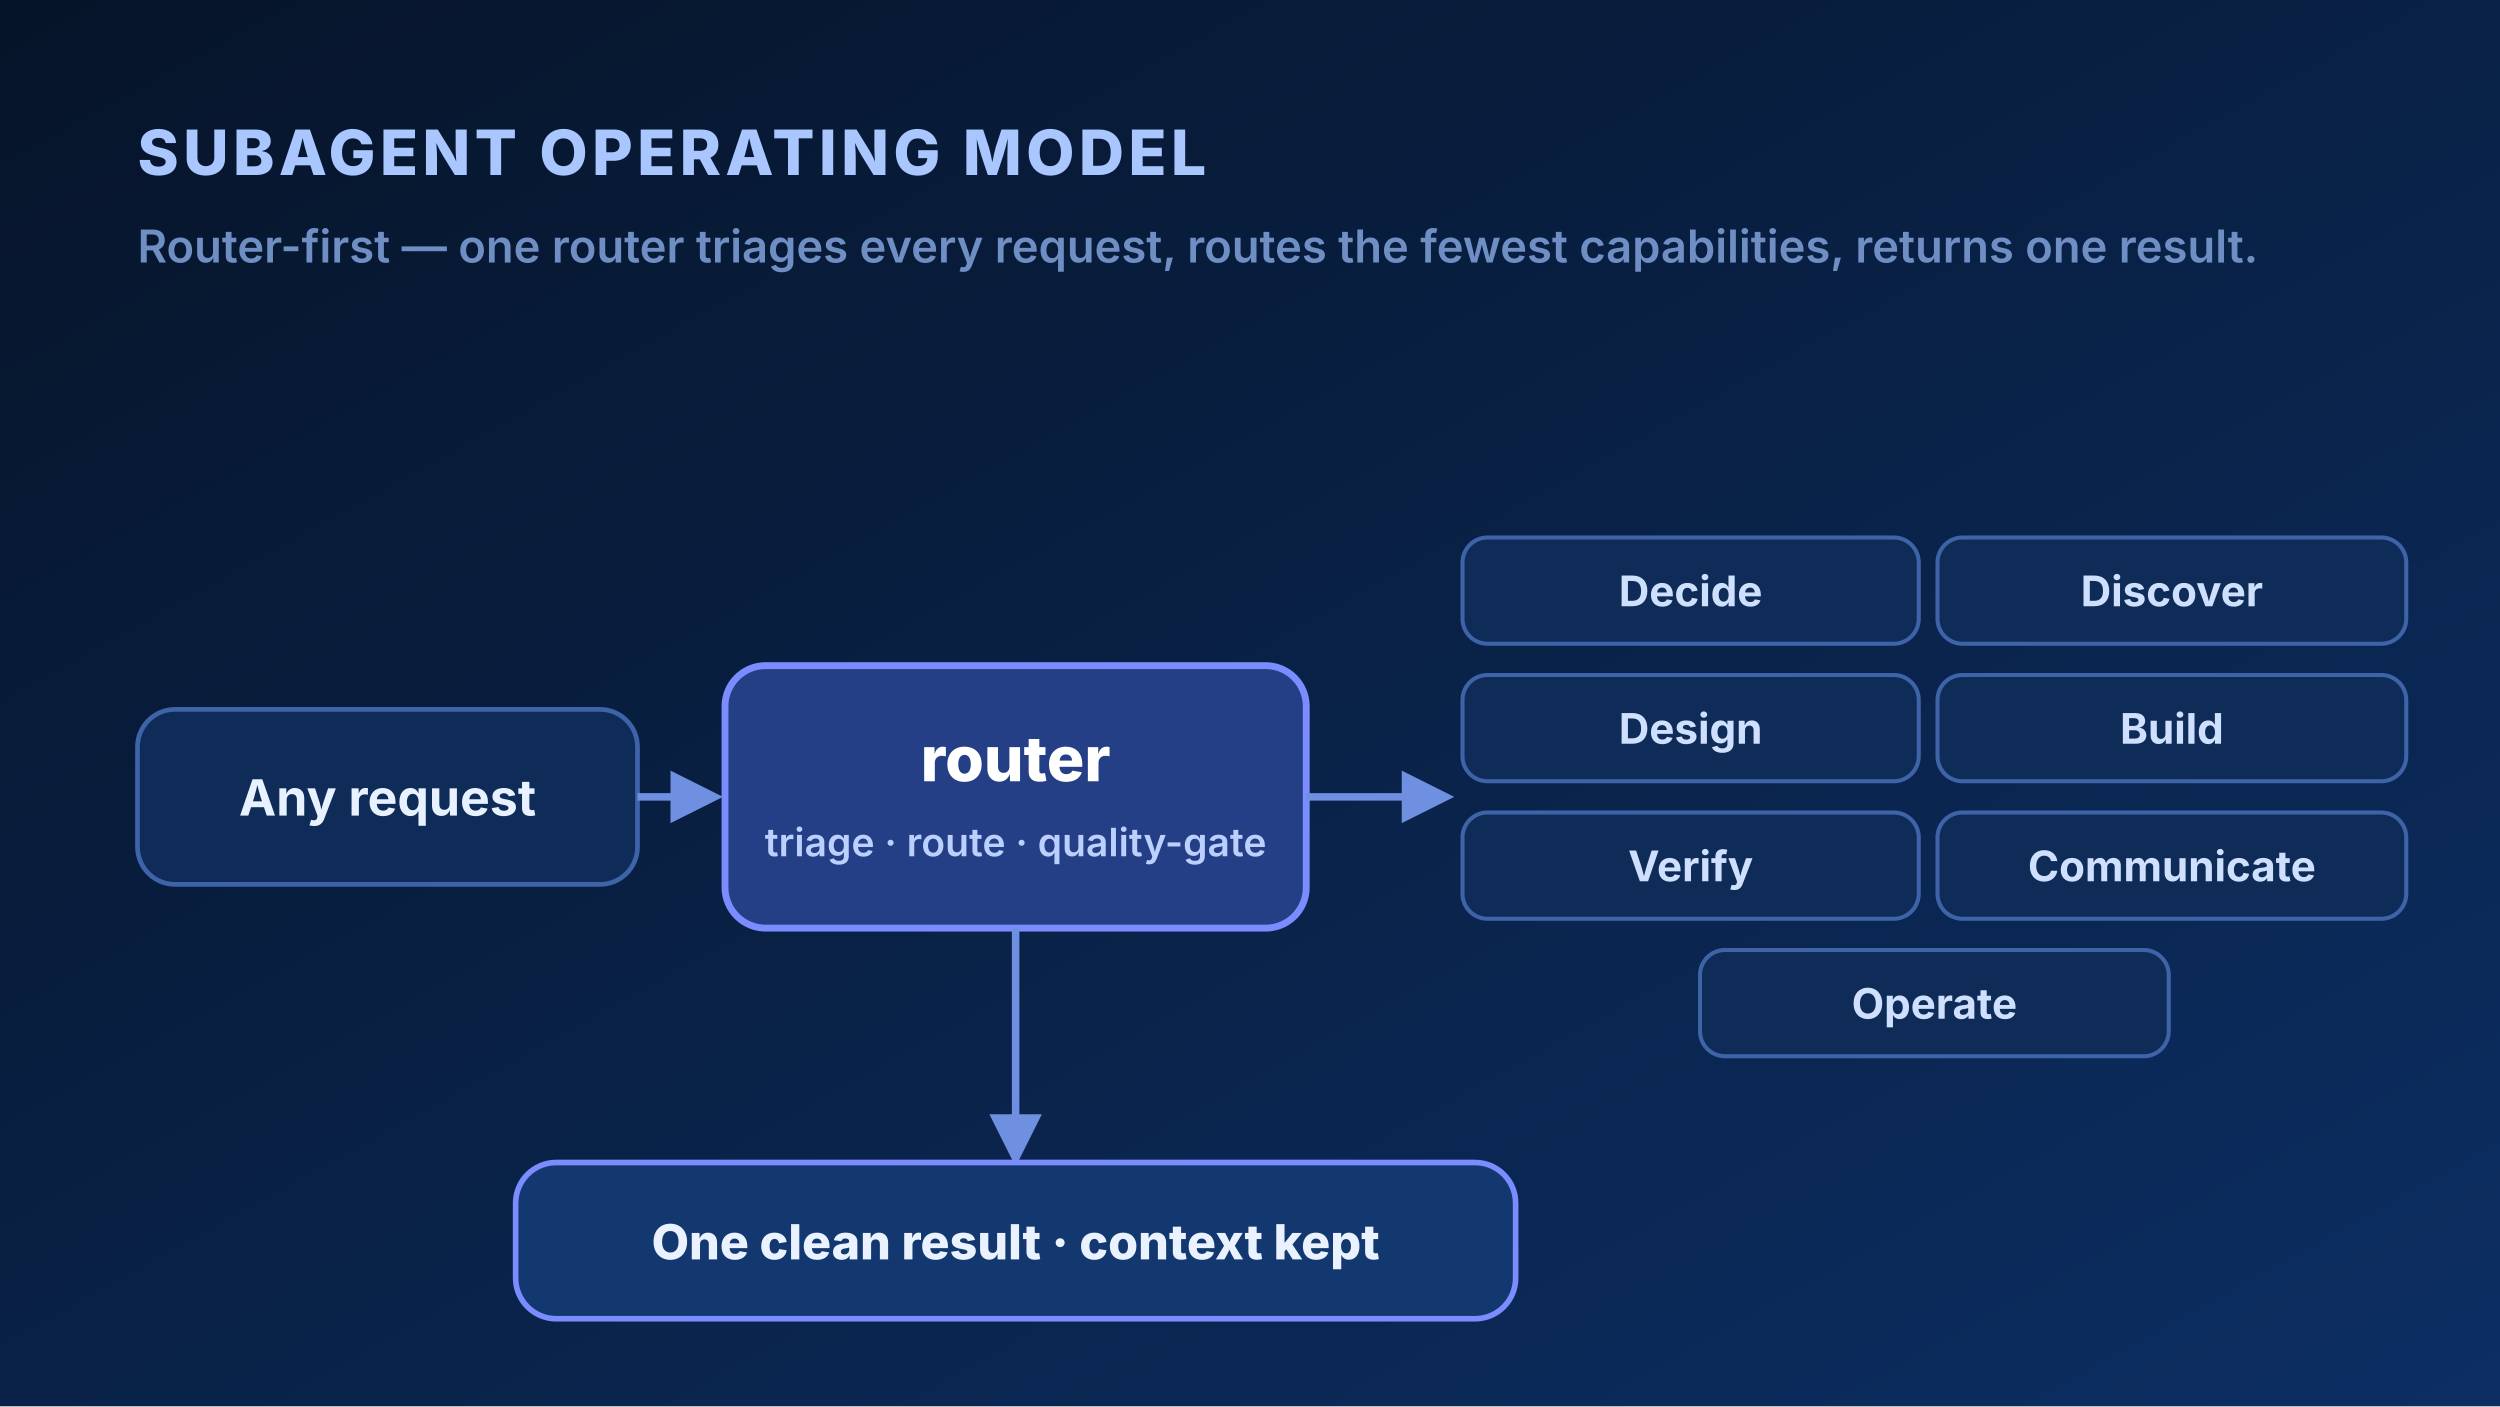
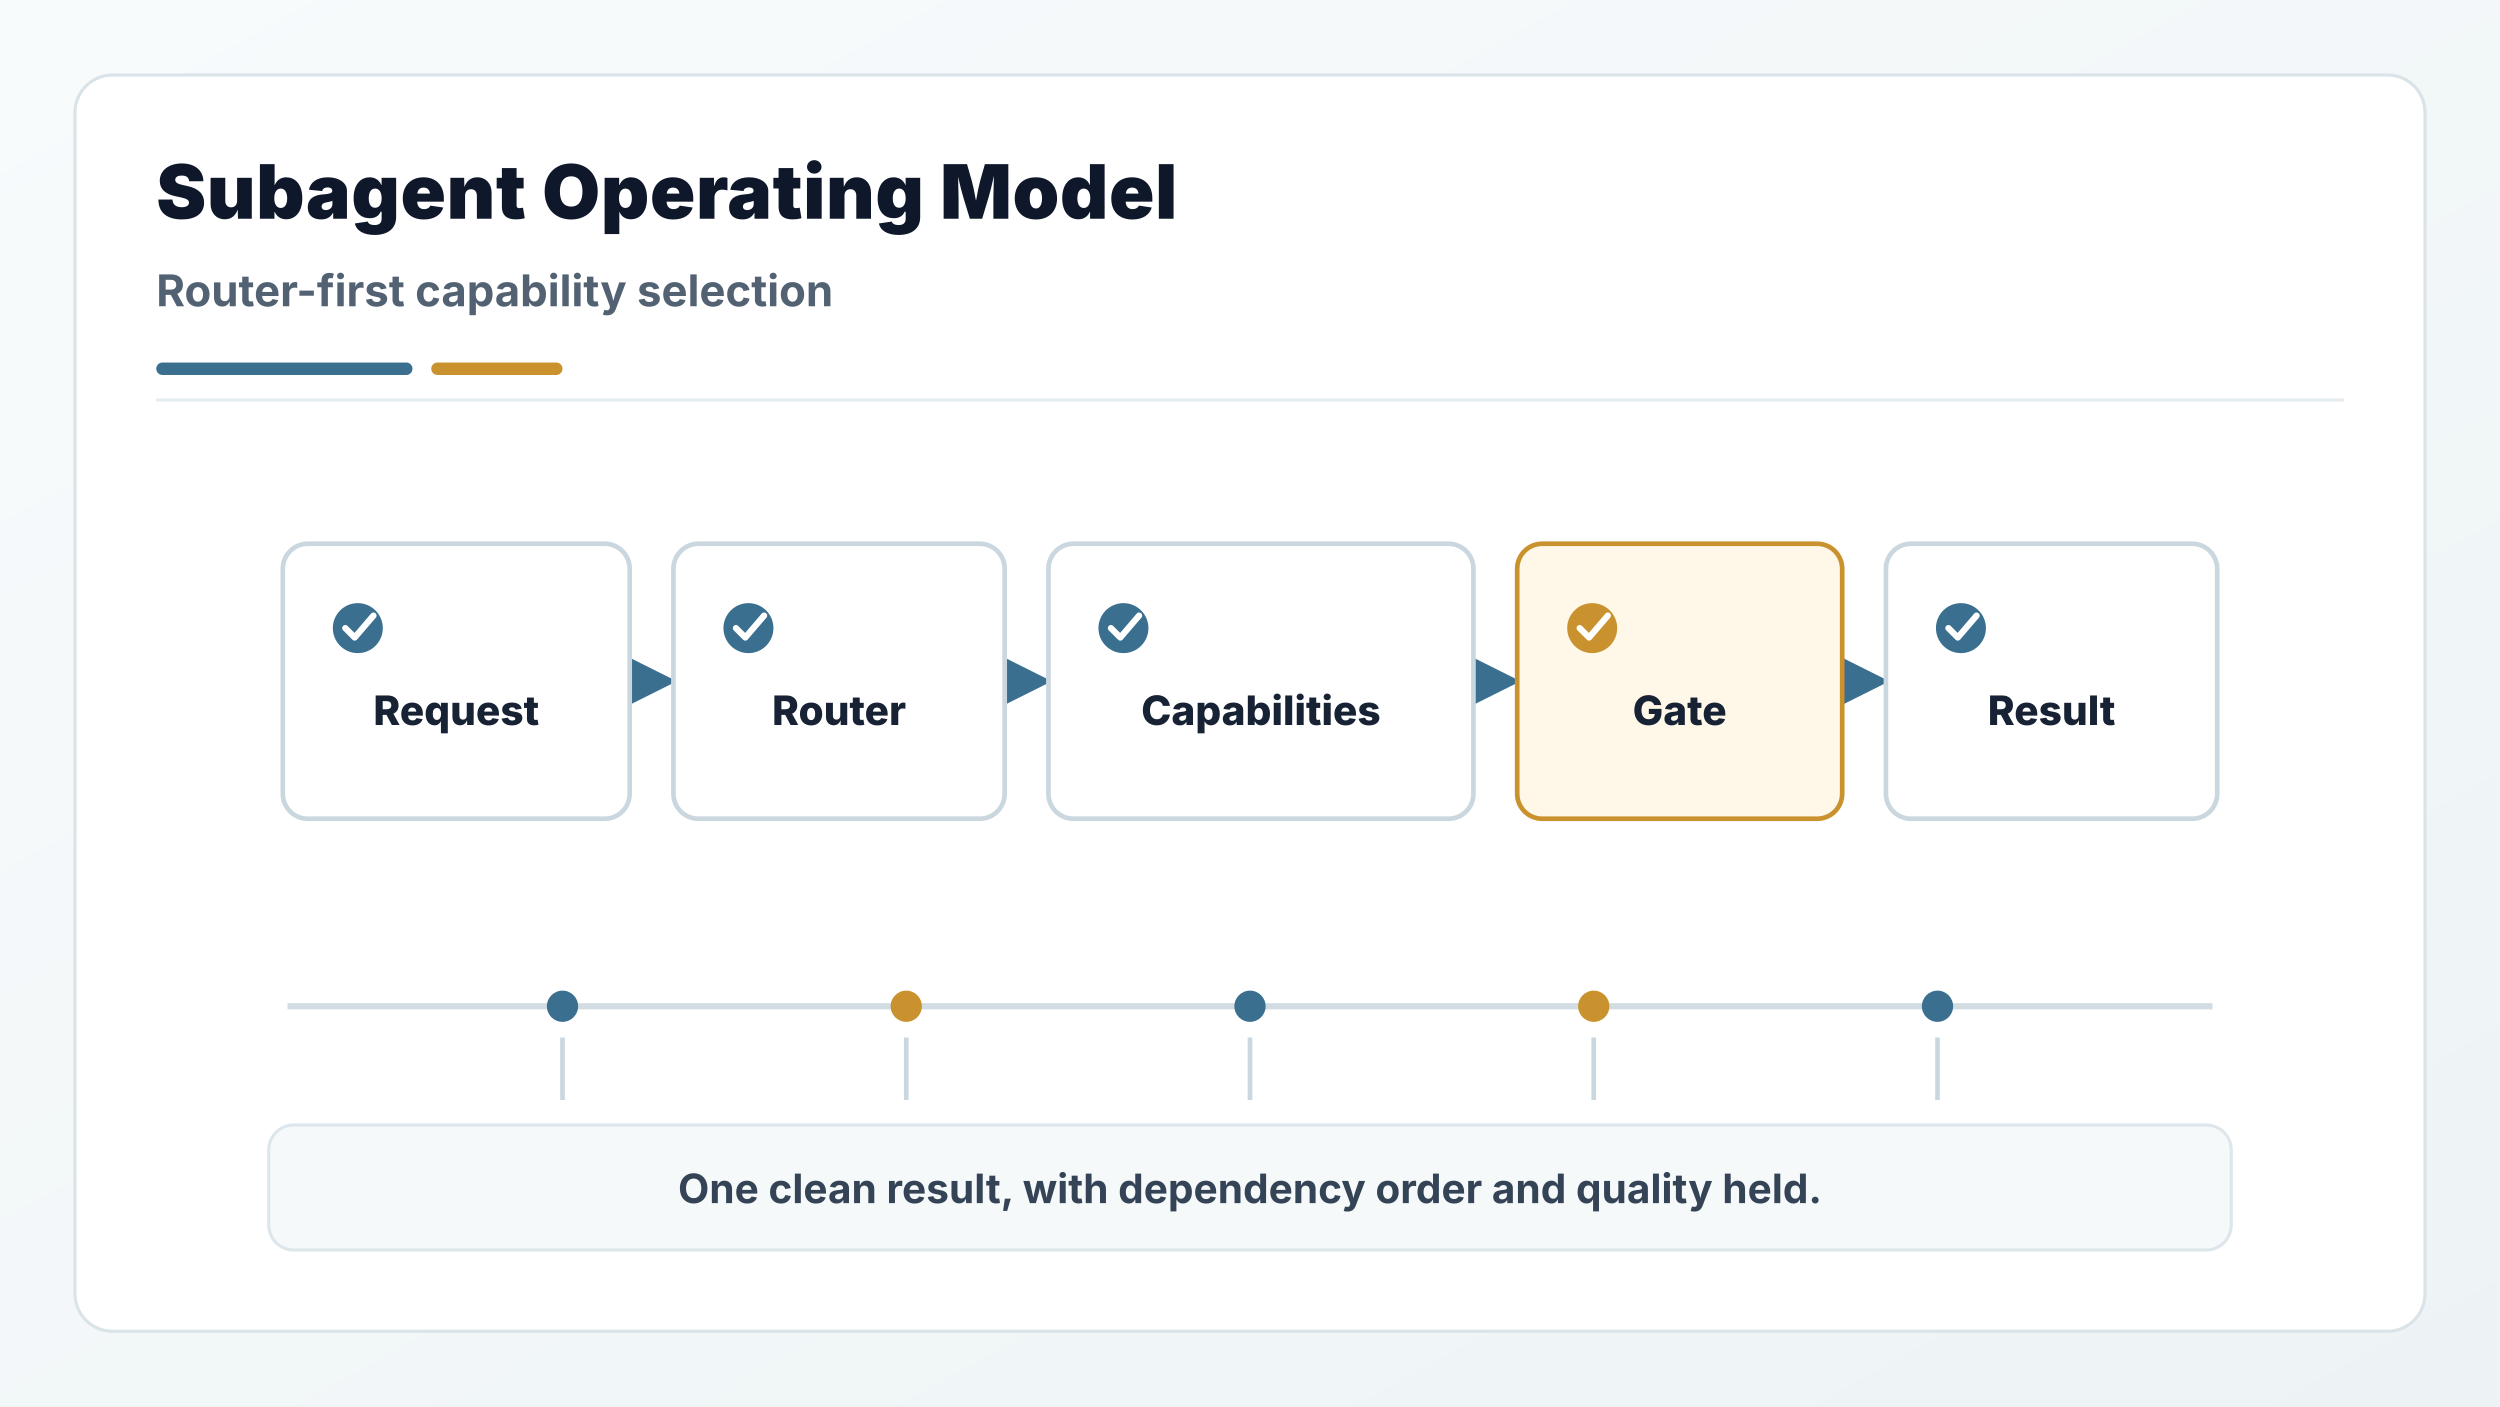
- <svg xmlns="http://www.w3.org/2000/svg" viewBox="0 0 800 450" role="img" aria-label="Router-first subagent operating model: any request enters one router that triages and routes it to the fewest of seven capability buckets — Decide, Discover, Design, Build, Verify, Communicate, Operate — and returns one clean result.">
+ <svg xmlns="http://www.w3.org/2000/svg" viewBox="0 0 800 450" role="img" aria-label="Subagent Operating Model: Router-first capability selection.">
  <defs>
    <linearGradient id="bg" x1="0" y1="0" x2="1" y2="1">
-       <stop offset="0" stop-color="#061429" />
-       <stop offset="1" stop-color="#0c2e63" />
+       <stop offset="0" stop-color="#f8fbfc" />
+       <stop offset="1" stop-color="#edf3f5" />
    </linearGradient>
-     <marker id="arr" viewBox="0 0 10 10" refX="8" refY="5" markerWidth="7" markerHeight="7" orient="auto-start-reverse">
-       <path d="M0 0 L10 5 L0 10 z" fill="#6f8fe0" />
+     <marker id="arrow" viewBox="0 0 10 10" refX="8" refY="5" markerWidth="7" markerHeight="7" orient="auto">
+       <path d="M0 0 L10 5 L0 10 z" fill="#3b6f8f" />
    </marker>
+     <style>
+       .title{font-family:Inter,Segoe UI,Arial,sans-serif;font-size:24px;font-weight:850;fill:#0f172a;letter-spacing:.2px}
+       .sub{font-family:Inter,Segoe UI,Arial,sans-serif;font-size:14px;font-weight:700;fill:#526272}
+       .step{font-family:Inter,Segoe UI,Arial,sans-serif;font-size:13px;font-weight:800;fill:#172234}
+       .footer{font-family:Inter,Segoe UI,Arial,sans-serif;font-size:13px;font-weight:750;fill:#344456}
+       .flow{fill:none;stroke:#3b6f8f;stroke-width:2.2;stroke-linecap:round}
+       .rail{fill:none;stroke:#d2dde3;stroke-width:2}
+       .tick{stroke:#cad7df;stroke-width:1.5}
+     </style>
  </defs>
  <rect width="800" height="450" fill="url(#bg)" />
-   <text x="44" y="56" fill="#a9c6ff" font-family="Inter,Segoe UI,Arial,sans-serif" font-size="20" font-weight="800" letter-spacing="1.4">SUBAGENT OPERATING MODEL</text>
-   <text x="44" y="84" fill="#6f8fc4" font-family="Inter,Segoe UI,Arial,sans-serif" font-size="14.5" font-weight="600">Router-first — one router triages every request, routes the fewest capabilities, returns one result.</text>
-   <rect x="44" y="227" width="160" height="56" rx="12" fill="#0e2c57" stroke="#3f63a8" stroke-width="1.5" />
-   <text x="124" y="261" fill="#e8f1ff" font-family="Inter,Segoe UI,Arial,sans-serif" font-size="16" font-weight="700" text-anchor="middle">Any request</text>
-   <line x1="204" y1="255" x2="228" y2="255" stroke="#6f8fe0" stroke-width="2.4" marker-end="url(#arr)" />
-   <rect x="232" y="213" width="186" height="84" rx="13" fill="#243f86" stroke="#7b8cff" stroke-width="2.2" />
-   <text x="325" y="250" fill="#ffffff" font-family="Inter,Segoe UI,Arial,sans-serif" font-size="20" font-weight="800" text-anchor="middle">router</text>
-   <text x="325" y="274" fill="#bcd0ff" font-family="Inter,Segoe UI,Arial,sans-serif" font-size="12.5" font-weight="600" text-anchor="middle">triage · route · quality-gate</text>
-   <line x1="418" y1="255" x2="462" y2="255" stroke="#6f8fe0" stroke-width="2.4" marker-end="url(#arr)" />
-   <g font-family="Inter,Segoe UI,Arial,sans-serif" font-size="13.5" font-weight="700" text-anchor="middle">
-     <rect x="468" y="172" width="146" height="34" rx="8" fill="#0e2c57" stroke="#3f63a8" stroke-width="1.3" />
-     <text x="541" y="194" fill="#cfe0ff">Decide</text>
-     <rect x="620" y="172" width="150" height="34" rx="8" fill="#0e2c57" stroke="#3f63a8" stroke-width="1.3" />
-     <text x="695" y="194" fill="#cfe0ff">Discover</text>
-     <rect x="468" y="216" width="146" height="34" rx="8" fill="#0e2c57" stroke="#3f63a8" stroke-width="1.3" />
-     <text x="541" y="238" fill="#cfe0ff">Design</text>
-     <rect x="620" y="216" width="150" height="34" rx="8" fill="#0e2c57" stroke="#3f63a8" stroke-width="1.3" />
-     <text x="695" y="238" fill="#cfe0ff">Build</text>
-     <rect x="468" y="260" width="146" height="34" rx="8" fill="#0e2c57" stroke="#3f63a8" stroke-width="1.3" />
-     <text x="541" y="282" fill="#cfe0ff">Verify</text>
-     <rect x="620" y="260" width="150" height="34" rx="8" fill="#0e2c57" stroke="#3f63a8" stroke-width="1.3" />
-     <text x="695" y="282" fill="#cfe0ff">Communicate</text>
-     <rect x="544" y="304" width="150" height="34" rx="8" fill="#0e2c57" stroke="#3f63a8" stroke-width="1.3" />
-     <text x="619" y="326" fill="#cfe0ff">Operate</text>
+   <rect x="24" y="24" width="752" height="402" rx="12" fill="#fff" stroke="#d9e3e8" />
+   <text x="50" y="70" class="title">Subagent Operating Model</text>
+   <text x="50" y="98" class="sub">Router-first capability selection</text>
+   <line x1="50" y1="128" x2="750" y2="128" stroke="#e4ebef" />
+   <path d="M92 322 H708" class="rail" />
+   <circle cx="180.0" cy="322" r="5" fill="#3b6f8f" />
+   <line x1="180.0" y1="332" x2="180.0" y2="352" class="tick" />
+   <circle cx="290.0" cy="322" r="5" fill="#c9922e" />
+   <line x1="290.0" y1="332" x2="290.0" y2="352" class="tick" />
+   <circle cx="400.0" cy="322" r="5" fill="#3b6f8f" />
+   <line x1="400.0" y1="332" x2="400.0" y2="352" class="tick" />
+   <circle cx="510.0" cy="322" r="5" fill="#c9922e" />
+   <line x1="510.0" y1="332" x2="510.0" y2="352" class="tick" />
+   <circle cx="620.0" cy="322" r="5" fill="#3b6f8f" />
+   <line x1="620.0" y1="332" x2="620.0" y2="352" class="tick" />
+   <path d="M203.5 218 H213.5" class="flow" marker-end="url(#arrow)" />
+   <path d="M323.5 218 H333.5" class="flow" marker-end="url(#arrow)" />
+   <path d="M473.5 218 H483.5" class="flow" marker-end="url(#arrow)" />
+   <path d="M591.5 218 H601.5" class="flow" marker-end="url(#arrow)" />
+   <g>
+     <rect x="90.5" y="174" width="111" height="88" rx="8" fill="#ffffff" stroke="#cad7df" stroke-width="1.5" />
+     <circle cx="114.5" cy="201" r="8" fill="#3b6f8f" />
+     <path d="M110.5 201 l3 3 l6 -7" fill="none" stroke="#fff" stroke-width="2" stroke-linecap="round" stroke-linejoin="round" />
+     <text x="146.0" y="232" text-anchor="middle" class="step">Request</text>
  </g>
-   <line x1="325" y1="297" x2="325" y2="370" stroke="#6f8fe0" stroke-width="2.4" marker-end="url(#arr)" />
-   <rect x="165" y="372" width="320" height="50" rx="13" fill="#13386f" stroke="#7b8cff" stroke-width="1.8" />
-   <text x="325" y="403" fill="#eaf2ff" font-family="Inter,Segoe UI,Arial,sans-serif" font-size="15.5" font-weight="800" text-anchor="middle">One clean result · context kept</text>
+   <g>
+     <rect x="215.5" y="174" width="106" height="88" rx="8" fill="#ffffff" stroke="#cad7df" stroke-width="1.5" />
+     <circle cx="239.5" cy="201" r="8" fill="#3b6f8f" />
+     <path d="M235.5 201 l3 3 l6 -7" fill="none" stroke="#fff" stroke-width="2" stroke-linecap="round" stroke-linejoin="round" />
+     <text x="268.5" y="232" text-anchor="middle" class="step">Router</text>
+   </g>
+   <g>
+     <rect x="335.5" y="174" width="136" height="88" rx="8" fill="#ffffff" stroke="#cad7df" stroke-width="1.5" />
+     <circle cx="359.5" cy="201" r="8" fill="#3b6f8f" />
+     <path d="M355.5 201 l3 3 l6 -7" fill="none" stroke="#fff" stroke-width="2" stroke-linecap="round" stroke-linejoin="round" />
+     <text x="403.5" y="232" text-anchor="middle" class="step">Capabilities</text>
+   </g>
+   <g>
+     <rect x="485.5" y="174" width="104" height="88" rx="8" fill="#fff8e8" stroke="#c9922e" stroke-width="1.5" />
+     <circle cx="509.5" cy="201" r="8" fill="#c9922e" />
+     <path d="M505.5 201 l3 3 l6 -7" fill="none" stroke="#fff" stroke-width="2" stroke-linecap="round" stroke-linejoin="round" />
+     <text x="537.5" y="232" text-anchor="middle" class="step">Gate</text>
+   </g>
+   <g>
+     <rect x="603.5" y="174" width="106" height="88" rx="8" fill="#ffffff" stroke="#cad7df" stroke-width="1.5" />
+     <circle cx="627.5" cy="201" r="8" fill="#3b6f8f" />
+     <path d="M623.5 201 l3 3 l6 -7" fill="none" stroke="#fff" stroke-width="2" stroke-linecap="round" stroke-linejoin="round" />
+     <text x="656.5" y="232" text-anchor="middle" class="step">Result</text>
+   </g>
+   <rect x="86" y="360" width="628" height="40" rx="8" fill="#f6f9fa" stroke="#dce6eb" />
+   <text x="400" y="385" text-anchor="middle" class="footer">One clean result, with dependency order and quality held.</text>
+   <rect x="50" y="116" width="82" height="4" rx="2" fill="#3b6f8f" />
+   <rect x="138" y="116" width="42" height="4" rx="2" fill="#c9922e" />
</svg>
